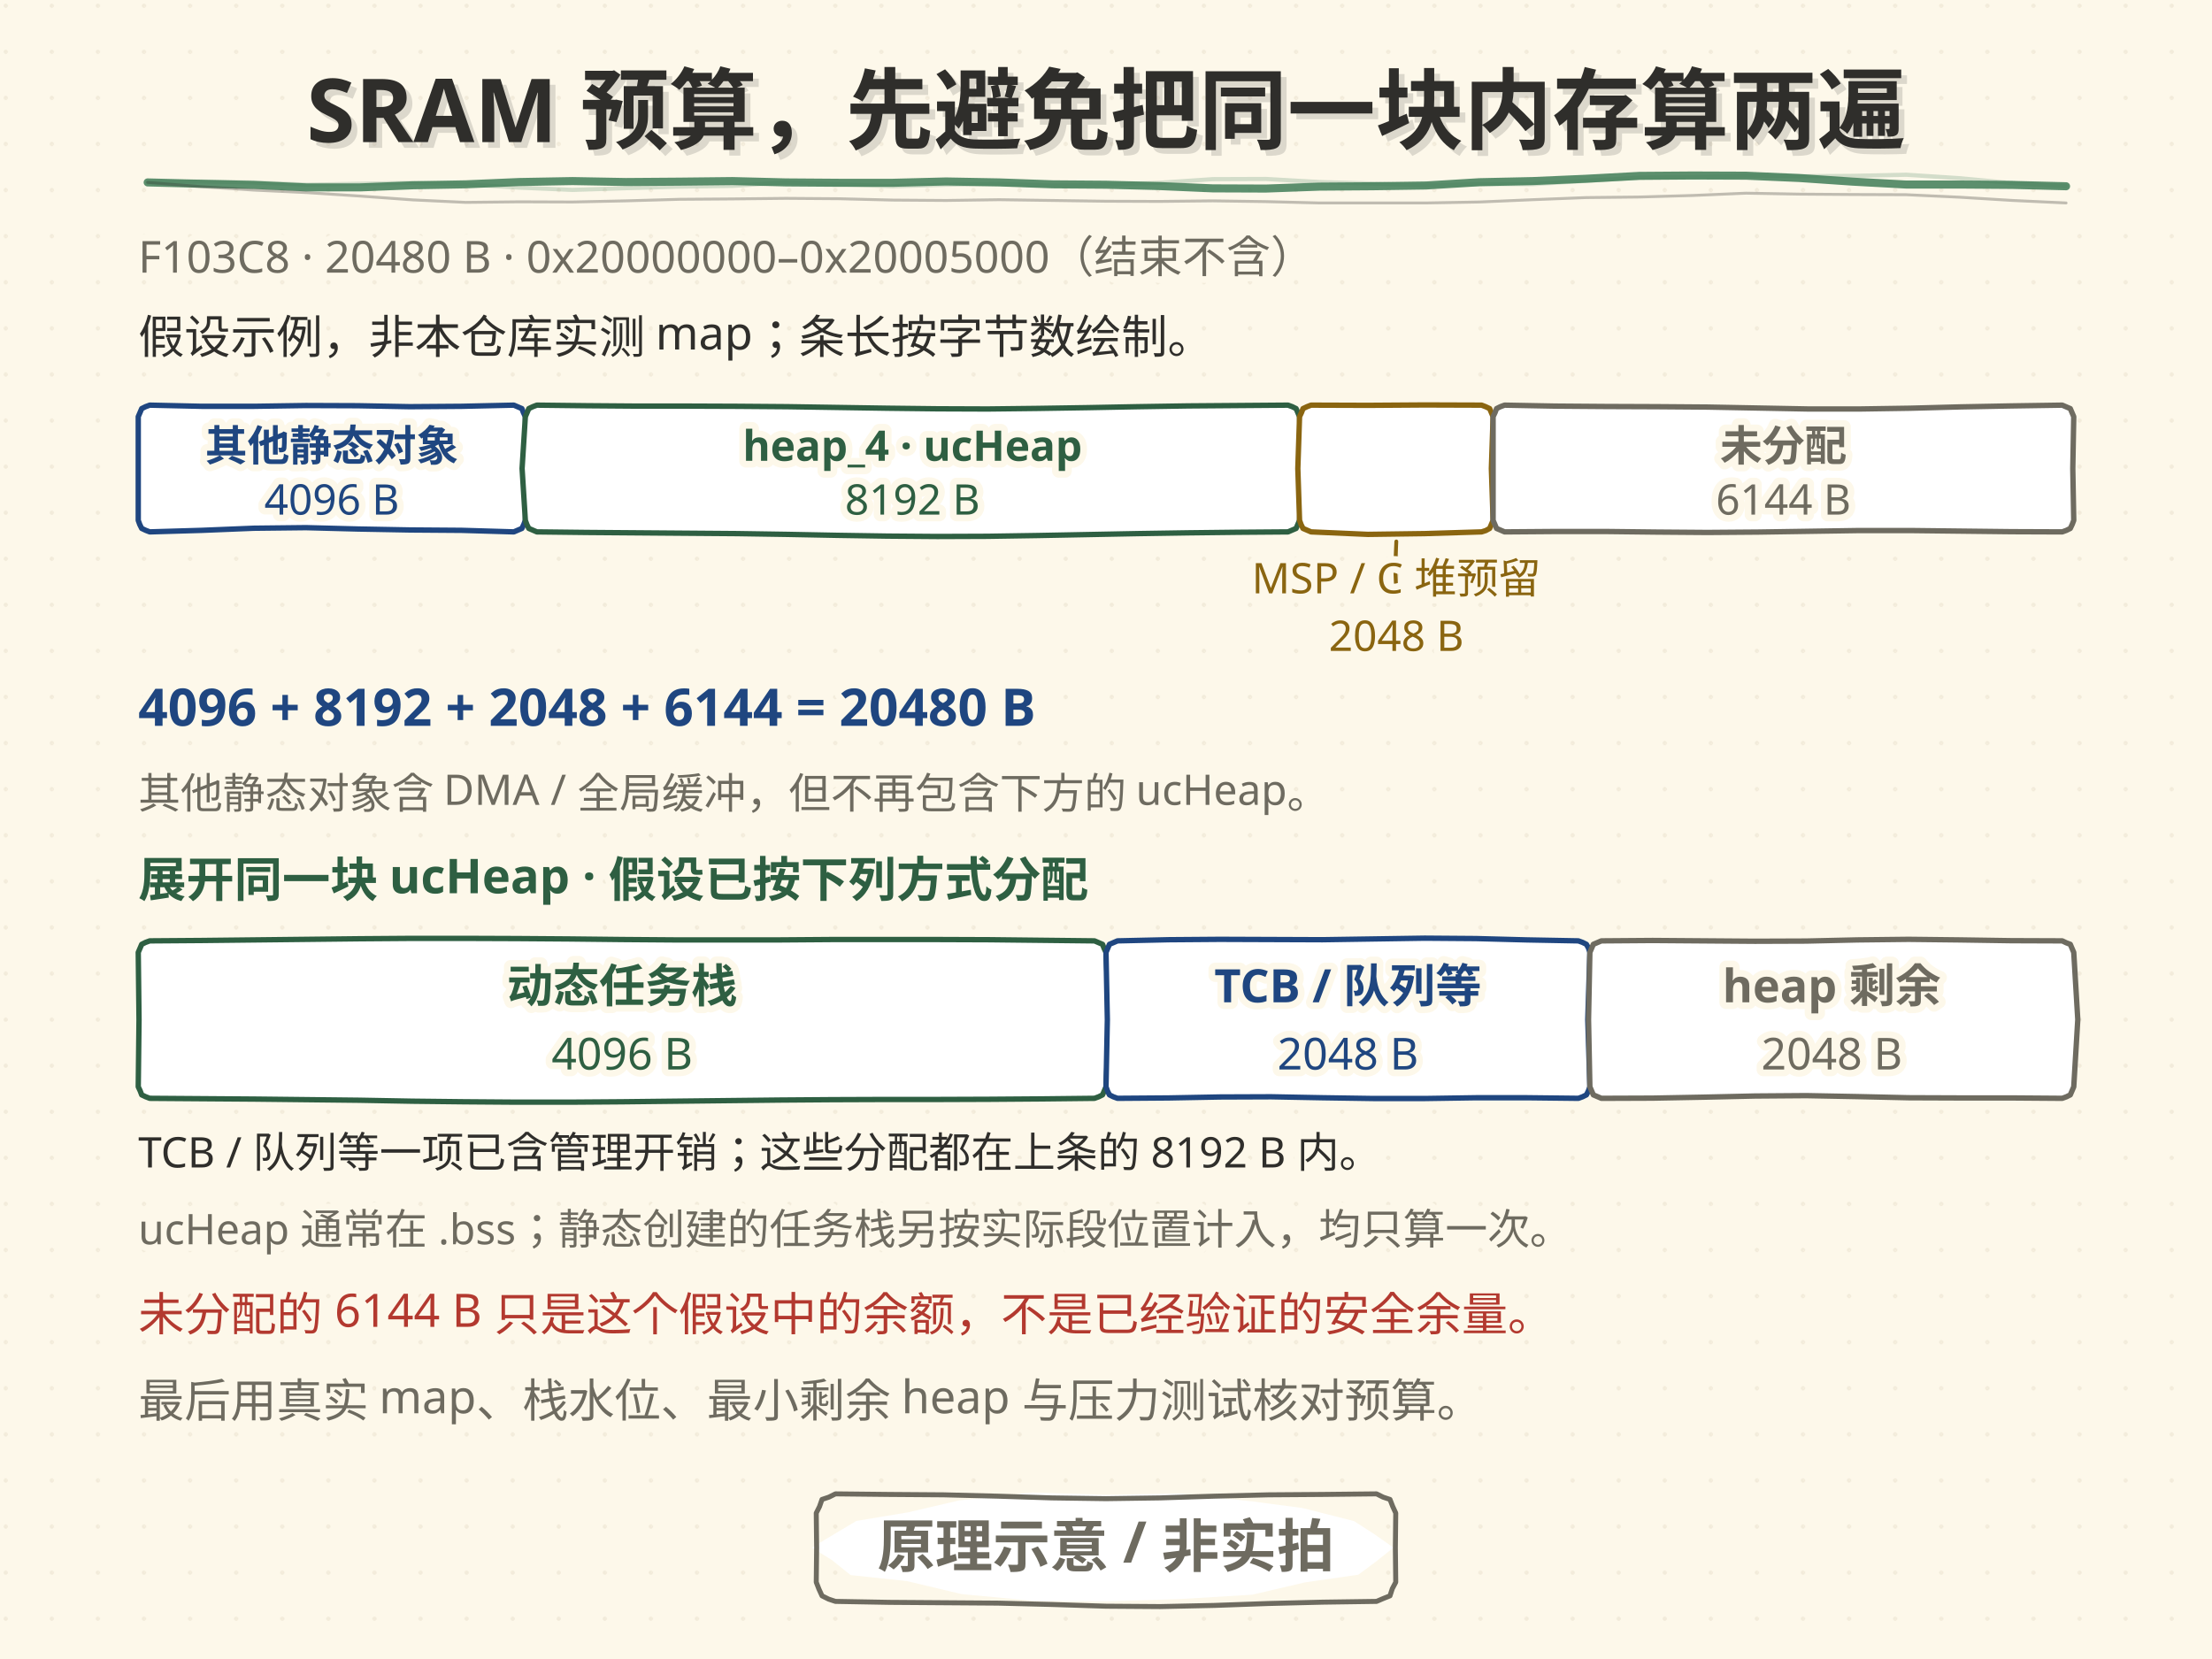
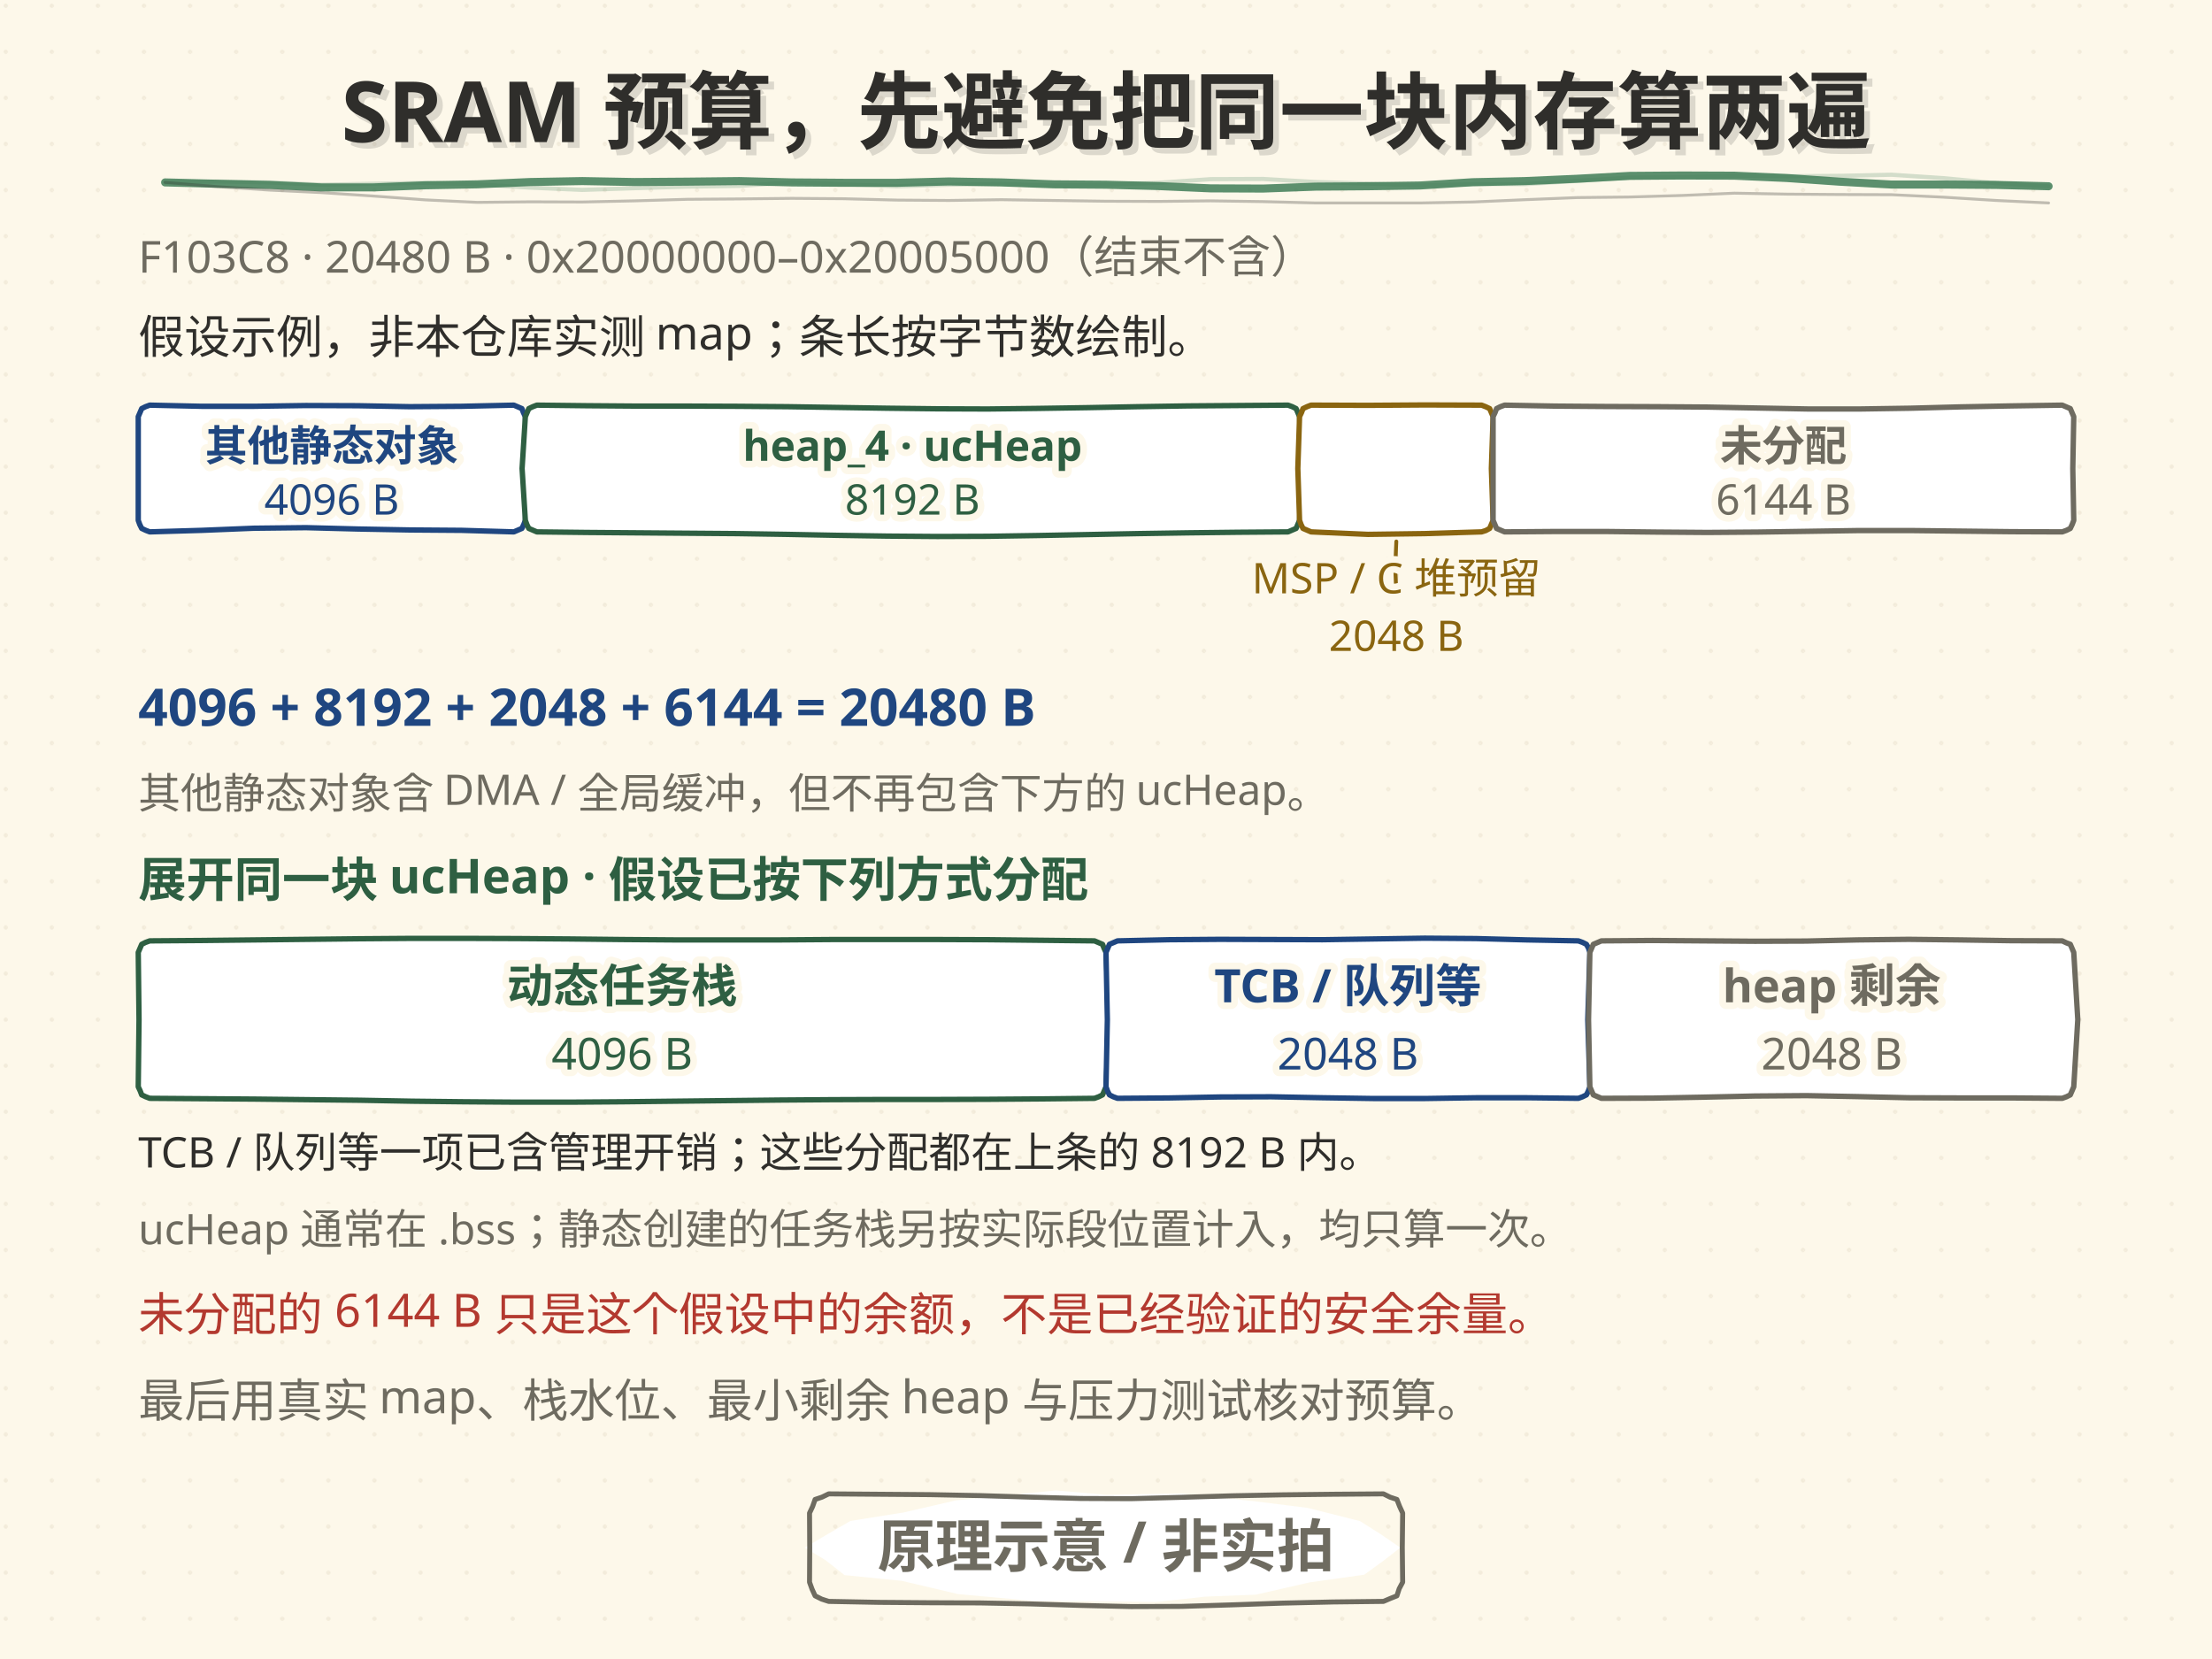
<svg xmlns="http://www.w3.org/2000/svg" width="1152" height="864" viewBox="0 0 1152 864">
  <style>text{dominant-baseline:alphabetic} .t-halo{paint-order:stroke;stroke:#FDF8EA;stroke-width:7px; stroke-linejoin:round}</style>
  <defs>
    <pattern id="dotgrid" width="24" height="24" patternUnits="userSpaceOnUse">
      <circle cx="3" cy="3" r="1.1" fill="#DED4BE" />
    </pattern>
  </defs>
  <rect width="1152" height="864" fill="#FDF8EA" />
  <rect width="1152" height="864" fill="url(#dotgrid)" opacity="0.36" />
  <text x="72" y="142" font-family="'Segoe Print','STKaiti','KaiTi','Microsoft YaHei','PingFang SC',sans-serif" font-size="23" fill="#6E6B60" class="t-halo">F103C8 · 20480 B · 0x20000000–0x20005000（结束不含）</text>
  <text x="72" y="184" font-family="'Segoe Print','STKaiti','KaiTi','Microsoft YaHei','PingFang SC',sans-serif" font-size="24" fill="#2F2E2B" class="t-halo">假设示例，非本仓库实测 map；条长按字节数绘制。</text>
  <path d="M72.0 217.0 L72.9 214.9 L73.8 212.8 L73.8 212.8 L75.8 211.8 L78.0 211.0 L78.0 211.0 L105.1 211.6 L132.2 211.6 L159.3 211.2 L186.3 211.3 L213.4 211.8 L240.5 211.6 L267.6 211.0 L267.6 211.0 L269.7 211.9 L271.8 212.8 L271.8 212.8 L272.6 214.9 L273.6 217.0 L273.6 217.0 L274.4 244.0 L273.6 271.0 L273.6 271.0 L272.8 273.1 L271.8 275.2 L271.8 275.2 L269.7 276.1 L267.6 277.0 L267.6 277.0 L240.5 276.2 L213.4 276.0 L186.3 275.5 L159.3 274.8 L132.2 275.1 L105.1 276.2 L78.0 277.0 L78.0 277.0 L75.9 276.2 L73.8 275.2 L73.8 275.2 L72.8 273.2 L72.0 271.0 L72.0 271.0 L72.0 244.0 L72.0 217.0" fill="#FFFFFF" stroke="#1F4680" stroke-width="2.8" stroke-linecap="round" stroke-linejoin="round" opacity="1.0" />
  <text x="172.8" y="240" font-family="'Segoe Print','STKaiti','KaiTi','Microsoft YaHei','PingFang SC',sans-serif" font-size="22" font-weight="bold" text-anchor="middle" fill="#1F4680" class="t-halo">其他静态对象</text>
  <text x="172.8" y="268" font-family="'Segoe Print','STKaiti','KaiTi','Microsoft YaHei','PingFang SC',sans-serif" font-size="22" text-anchor="middle" fill="#1F4680" class="t-halo">4096 B</text>
  <path d="M273.6 217.0 L274.5 214.9 L275.4 212.8 L275.4 212.8 L277.5 211.8 L279.6 211.0 L279.6 211.0 L305.7 211.3 L331.8 211.5 L357.8 211.5 L383.9 211.6 L410.0 211.8 L436.1 212.2 L462.2 212.6 L488.2 212.9 L514.3 213.0 L540.4 212.7 L566.5 212.3 L592.6 211.8 L618.6 211.4 L644.7 211.2 L670.8 211.0 L670.8 211.0 L673.0 211.8 L675.0 212.8 L675.0 212.8 L675.9 214.9 L676.8 217.0 L676.8 217.0 L677.9 244.0 L676.8 271.0 L676.8 271.0 L675.9 273.1 L675.0 275.2 L675.0 275.2 L672.9 276.1 L670.8 277.0 L670.8 277.0 L644.7 277.2 L618.6 277.5 L592.6 277.9 L566.5 278.4 L540.4 278.9 L514.3 279.3 L488.2 279.4 L462.2 279.2 L436.1 278.8 L410.0 278.3 L383.9 277.9 L357.8 277.7 L331.8 277.5 L305.7 277.3 L279.6 277.0 L279.6 277.0 L277.5 276.1 L275.4 275.2 L275.4 275.2 L274.4 273.2 L273.6 271.0 L273.6 271.0 L271.9 244.0 L273.6 217.0" fill="#FFFFFF" stroke="#2E5F42" stroke-width="2.8" stroke-linecap="round" stroke-linejoin="round" opacity="1.0" />
  <text x="475.2" y="240" font-family="'Segoe Print','STKaiti','KaiTi','Microsoft YaHei','PingFang SC',sans-serif" font-size="22" font-weight="bold" text-anchor="middle" fill="#2E5F42" class="t-halo">heap_4 · ucHeap</text>
  <text x="475.2" y="268" font-family="'Segoe Print','STKaiti','KaiTi','Microsoft YaHei','PingFang SC',sans-serif" font-size="22" text-anchor="middle" fill="#2E5F42" class="t-halo">8192 B</text>
  <path d="M676.8 217.0 L677.8 214.9 L678.6 212.8 L678.6 212.8 L680.7 211.8 L682.8 211.0 L682.8 211.0 L712.4 211.1 L742.0 210.9 L771.6 211.0 L771.6 211.0 L773.7 211.8 L775.8 212.8 L775.8 212.8 L776.7 214.9 L777.6 217.0 L777.6 217.0 L776.7 244.0 L777.6 271.0 L777.6 271.0 L776.7 273.1 L775.8 275.2 L775.8 275.2 L773.8 276.3 L771.6 277.0 L771.6 277.0 L742.0 277.9 L712.4 278.3 L682.8 277.0 L682.8 277.0 L680.7 276.1 L678.6 275.2 L678.6 275.2 L677.6 273.2 L676.8 271.0 L676.8 271.0 L675.9 244.0 L676.8 217.0" fill="#FFFFFF" stroke="#8A6510" stroke-width="2.8" stroke-linecap="round" stroke-linejoin="round" opacity="1.0" />
  <path d="M777.6 217.0 L778.6 214.9 L779.4 212.8 L779.4 212.8 L781.4 211.8 L783.6 211.0 L783.6 211.0 L810.0 211.5 L836.4 211.7 L862.8 211.8 L889.2 212.0 L915.6 212.5 L942.0 213.0 L968.4 213.0 L994.8 212.6 L1021.2 211.9 L1047.6 211.4 L1074.0 211.0 L1074.0 211.0 L1076.1 211.9 L1078.2 212.8 L1078.2 212.8 L1079.1 214.9 L1080.0 217.0 L1080.0 217.0 L1079.5 244.0 L1080.0 271.0 L1080.0 271.0 L1079.2 273.1 L1078.2 275.2 L1078.2 275.2 L1076.2 276.2 L1074.0 277.0 L1074.0 277.0 L1047.6 276.9 L1021.2 276.6 L994.8 276.3 L968.4 276.3 L942.0 276.7 L915.6 277.1 L889.2 277.3 L862.8 277.1 L836.4 276.8 L810.0 276.8 L783.6 277.0 L783.6 277.0 L781.5 276.1 L779.4 275.2 L779.4 275.2 L778.5 273.1 L777.6 271.0 L777.6 271.0 L777.6 244.0 L777.6 217.0" fill="#FFFFFF" stroke="#6E6B60" stroke-width="2.8" stroke-linecap="round" stroke-linejoin="round" opacity="1.0" />
  <text x="928.8" y="240" font-family="'Segoe Print','STKaiti','KaiTi','Microsoft YaHei','PingFang SC',sans-serif" font-size="22" font-weight="bold" text-anchor="middle" fill="#6E6B60" class="t-halo">未分配</text>
  <text x="928.8" y="268" font-family="'Segoe Print','STKaiti','KaiTi','Microsoft YaHei','PingFang SC',sans-serif" font-size="22" text-anchor="middle" fill="#6E6B60" class="t-halo">6144 B</text>
  <path d="M727.2 282.0 L726.6 295.5 L727.2 309.0" fill="none" stroke="#8A6510" stroke-width="2" stroke-linecap="round" stroke-linejoin="round" opacity="1.0" />
  <path d="M727.2 282.0 L728.0 295.5 L727.2 309.0" fill="none" stroke="#8A6510" stroke-width="1.04" stroke-linecap="round" stroke-linejoin="round" opacity="0.22" />
  <text x="727.2" y="309" font-family="'Segoe Print','STKaiti','KaiTi','Microsoft YaHei','PingFang SC',sans-serif" font-size="22" text-anchor="middle" fill="#8A6510" class="t-halo">MSP / C 堆预留</text>
  <text x="727.2" y="339" font-family="'Segoe Print','STKaiti','KaiTi','Microsoft YaHei','PingFang SC',sans-serif" font-size="22" text-anchor="middle" fill="#8A6510" class="t-halo">2048 B</text>
  <text x="72" y="378" font-family="'Segoe Print','STKaiti','KaiTi','Microsoft YaHei','PingFang SC',sans-serif" font-size="27" font-weight="bold" fill="#1F4680" class="t-halo">4096 + 8192 + 2048 + 6144 = 20480 B</text>
  <text x="72" y="421" font-family="'Segoe Print','STKaiti','KaiTi','Microsoft YaHei','PingFang SC',sans-serif" font-size="22" fill="#6E6B60" class="t-halo">其他静态对象含 DMA / 全局缓冲，但不再包含下方的 ucHeap。</text>
  <text x="72" y="467" font-family="'Segoe Print','STKaiti','KaiTi','Microsoft YaHei','PingFang SC',sans-serif" font-size="25" font-weight="bold" fill="#2E5F42" class="t-halo">展开同一块 ucHeap · 假设已按下列方式分配</text>
  <path d="M72.0 496.0 L72.9 493.9 L73.8 491.8 L73.8 491.8 L75.8 490.8 L78.0 490.0 L78.0 490.0 L105.3 489.8 L132.7 489.5 L160.0 489.2 L187.3 488.9 L214.7 488.7 L242.0 488.7 L269.3 488.8 L296.7 489.0 L324.0 489.3 L351.3 489.5 L378.7 489.5 L406.0 489.5 L433.3 489.3 L460.7 489.3 L488.0 489.3 L515.3 489.4 L542.7 489.7 L570.0 490.0 L570.0 490.0 L572.1 490.9 L574.2 491.8 L574.2 491.8 L575.0 493.9 L576.0 496.0 L576.0 496.0 L577.7 531.0 L576.0 566.0 L576.0 566.0 L575.1 568.1 L574.2 570.2 L574.2 570.2 L572.2 571.2 L570.0 572.0 L570.0 572.0 L542.7 572.3 L515.3 572.5 L488.0 572.6 L460.7 572.6 L433.3 572.7 L406.0 572.9 L378.7 573.2 L351.3 573.5 L324.0 573.8 L296.7 574.0 L269.3 574.0 L242.0 573.8 L214.7 573.5 L187.3 573.0 L160.0 572.7 L132.7 572.4 L105.3 572.2 L78.0 572.0 L78.0 572.0 L75.9 571.2 L73.8 570.2 L73.8 570.2 L73.0 568.1 L72.0 566.0 L72.0 566.0 L72.4 531.0 L72.0 496.0" fill="#FFFFFF" stroke="#2E5F42" stroke-width="2.8" stroke-linecap="round" stroke-linejoin="round" opacity="1.0" />
  <text x="324.0" y="522" font-family="'Segoe Print','STKaiti','KaiTi','Microsoft YaHei','PingFang SC',sans-serif" font-size="24" font-weight="bold" text-anchor="middle" fill="#2E5F42" class="t-halo">动态任务栈</text>
  <text x="324.0" y="557" font-family="'Segoe Print','STKaiti','KaiTi','Microsoft YaHei','PingFang SC',sans-serif" font-size="23" text-anchor="middle" fill="#2E5F42" class="t-halo">4096 B</text>
  <path d="M576.0 496.0 L576.9 493.9 L577.8 491.8 L577.8 491.8 L579.9 490.9 L582.0 490.0 L582.0 490.0 L608.7 489.4 L635.3 489.2 L662.0 489.3 L688.7 489.4 L715.3 489.0 L742.0 488.6 L768.7 488.8 L795.3 489.5 L822.0 490.0 L822.0 490.0 L824.2 490.8 L826.2 491.8 L826.2 491.8 L827.3 493.8 L828.0 496.0 L828.0 496.0 L826.9 531.0 L828.0 566.0 L828.0 566.0 L827.2 568.2 L826.2 570.2 L826.2 570.2 L824.2 571.2 L822.0 572.0 L822.0 572.0 L795.3 571.7 L768.7 571.7 L742.0 572.1 L715.3 572.1 L688.7 571.7 L662.0 571.2 L635.3 571.3 L608.7 571.8 L582.0 572.0 L582.0 572.0 L579.8 571.2 L577.8 570.2 L577.8 570.2 L576.8 568.2 L576.0 566.0 L576.0 566.0 L576.7 531.0 L576.0 496.0" fill="#FFFFFF" stroke="#1F4680" stroke-width="2.8" stroke-linecap="round" stroke-linejoin="round" opacity="1.0" />
  <text x="702.0" y="522" font-family="'Segoe Print','STKaiti','KaiTi','Microsoft YaHei','PingFang SC',sans-serif" font-size="24" font-weight="bold" text-anchor="middle" fill="#1F4680" class="t-halo">TCB / 队列等</text>
  <text x="702.0" y="557" font-family="'Segoe Print','STKaiti','KaiTi','Microsoft YaHei','PingFang SC',sans-serif" font-size="23" text-anchor="middle" fill="#1F4680" class="t-halo">2048 B</text>
  <path d="M828.0 496.0 L828.9 493.9 L829.8 491.8 L829.8 491.8 L831.9 490.9 L834.0 490.0 L834.0 490.0 L860.7 489.8 L887.3 490.0 L914.0 490.2 L940.7 490.1 L967.3 489.5 L994.0 489.2 L1020.7 489.5 L1047.3 489.9 L1074.0 490.0 L1074.0 490.0 L1076.1 491.0 L1078.2 491.8 L1078.2 491.8 L1079.1 493.9 L1080.0 496.0 L1080.0 496.0 L1082.1 531.0 L1080.0 566.0 L1080.0 566.0 L1079.1 568.1 L1078.2 570.2 L1078.2 570.2 L1076.2 571.2 L1074.0 572.0 L1074.0 572.0 L1047.3 571.8 L1020.7 571.8 L994.0 571.7 L967.3 571.1 L940.7 570.6 L914.0 570.8 L887.3 571.4 L860.7 571.9 L834.0 572.0 L834.0 572.0 L831.9 571.1 L829.8 570.2 L829.8 570.2 L828.9 568.1 L828.0 566.0 L828.0 566.0 L827.3 531.0 L828.0 496.0" fill="#FFFFFF" stroke="#6E6B60" stroke-width="2.8" stroke-linecap="round" stroke-linejoin="round" opacity="1.0" />
  <text x="954.0" y="522" font-family="'Segoe Print','STKaiti','KaiTi','Microsoft YaHei','PingFang SC',sans-serif" font-size="24" font-weight="bold" text-anchor="middle" fill="#6E6B60" class="t-halo">heap 剩余</text>
  <text x="954.0" y="557" font-family="'Segoe Print','STKaiti','KaiTi','Microsoft YaHei','PingFang SC',sans-serif" font-size="23" text-anchor="middle" fill="#6E6B60" class="t-halo">2048 B</text>
  <text x="72" y="608" font-family="'Segoe Print','STKaiti','KaiTi','Microsoft YaHei','PingFang SC',sans-serif" font-size="22" fill="#2F2E2B" class="t-halo">TCB / 队列等一项已含管理开销；这些分配都在上条的 8192 B 内。</text>
  <text x="72" y="648" font-family="'Segoe Print','STKaiti','KaiTi','Microsoft YaHei','PingFang SC',sans-serif" font-size="22" fill="#6E6B60" class="t-halo">ucHeap 通常在 .bss；静态创建的任务栈另按实际段位置计入，均只算一次。</text>
  <text x="72" y="693" font-family="'Segoe Print','STKaiti','KaiTi','Microsoft YaHei','PingFang SC',sans-serif" font-size="24" fill="#B3392F" class="t-halo">未分配的 6144 B 只是这个假设中的余额，不是已经验证的安全余量。</text>
  <text x="72" y="738" font-family="'Segoe Print','STKaiti','KaiTi','Microsoft YaHei','PingFang SC',sans-serif" font-size="24" fill="#6E6B60" class="t-halo">最后用真实 map、栈水位、最小剩余 heap 与压力测试核对预算。</text>
-   <text x="579.0" y="77" font-family="'Segoe Print','STKaiti','KaiTi','Microsoft YaHei','PingFang SC',sans-serif" font-size="46" font-weight="bold" text-anchor="middle" fill="#2F2E2B" opacity="0.16">SRAM 预算，先避免把同一块内存算两遍</text>
-   <text x="576.0" y="74" font-family="'Segoe Print','STKaiti','KaiTi','Microsoft YaHei','PingFang SC',sans-serif" font-size="46" font-weight="bold" text-anchor="middle" fill="#2F2E2B">SRAM 预算，先避免把同一块内存算两遍</text>
-   <path d="M76.9 95.0 L104.5 95.7 L132.1 96.3 L159.7 97.6 L187.4 97.6 L215.0 96.5 L242.6 96.0 L242.6 96.0 L270.4 94.8 L298.2 94.3 L326.0 94.8 L353.8 94.6 L381.5 94.3 L409.3 95.0 L409.3 95.0 L437.1 95.2 L464.9 95.2 L492.7 94.5 L520.4 95.0 L548.2 96.0 L576.0 96.2 L576.0 96.2 L603.8 96.9 L631.6 98.1 L659.3 98.2 L687.1 97.2 L714.9 97.0 L742.7 96.6 L742.7 96.6 L770.4 94.9 L798.2 94.3 L826.0 93.1 L853.7 91.6 L881.5 91.4 L909.4 91.5 L909.4 91.5 L937.1 92.7 L964.9 94.6 L992.6 96.1 L1020.4 96.1 L1048.2 96.3 L1076.0 97.0" fill="none" stroke="#3F7D57" stroke-width="4.2" stroke-linecap="round" stroke-linejoin="round" opacity="0.85" />
-   <path d="M76.9 95.0 L104.5 94.5 L132.1 95.0 L159.8 96.2 L187.4 95.7 L215.0 95.2 L242.6 96.0 L242.6 96.0 L270.4 97.7 L298.2 98.9 L326.0 98.0 L353.8 97.2 L381.6 96.8 L409.3 95.0 L409.3 95.0 L437.1 96.0 L464.9 97.0 L492.7 96.2 L520.4 95.8 L548.2 96.6 L576.0 96.2 L576.0 96.2 L603.8 95.2 L631.6 93.3 L659.3 93.2 L687.1 94.8 L714.9 95.6 L742.7 96.6 L742.7 96.6 L770.5 95.9 L798.3 95.9 L826.0 94.2 L853.8 92.5 L881.6 92.3 L909.4 91.5 L909.4 91.5 L937.2 91.8 L965.0 91.6 L992.8 91.0 L1020.5 92.8 L1048.3 95.4 L1076.0 97.0" fill="none" stroke="#3F7D57" stroke-width="2.18" stroke-linecap="round" stroke-linejoin="round" opacity="0.22" />
-   <path d="M76.9 95.0 L104.5 97.2 L132.1 99.0 L159.8 100.3 L187.4 102.1 L215.0 104.1 L242.6 105.4 L242.6 105.4 L270.4 105.1 L298.2 105.2 L326.0 104.6 L353.8 103.8 L381.5 103.6 L409.3 103.3 L409.3 103.3 L437.1 103.5 L464.9 104.2 L492.7 104.4 L520.4 104.0 L548.2 104.4 L576.0 104.8 L576.0 104.8 L603.8 104.9 L631.6 104.6 L659.3 105.0 L687.1 105.7 L714.9 105.7 L742.7 105.7 L742.7 105.7 L770.5 105.2 L798.2 104.0 L826.0 102.9 L853.8 102.6 L881.6 101.8 L909.4 100.6 L909.4 100.6 L937.1 101.1 L964.9 101.3 L992.7 101.4 L1020.5 102.7 L1048.3 104.4 L1076.0 105.7" fill="none" stroke="#2F2E2B" stroke-width="1.5" stroke-linecap="round" stroke-linejoin="round" opacity="0.3" />
-   <path d="M725.7 806.0 L716.7 813.2 L707.4 820.1 L707.4 820.1 L679.6 824.1 L652.2 830.5 L652.2 830.5 L614.1 832.8 L576.0 834.0 L576.0 834.0 L538.3 833.7 L500.8 830.2 L500.8 830.2 L472.2 823.4 L443.0 820.3 L443.0 820.3 L433.3 812.5 L422.8 806.0 L422.8 806.0 L434.4 799.0 L446.0 792.1 L446.0 792.1 L473.0 787.6 L499.6 781.4 L499.6 781.4 L537.7 777.3 L576.0 778.5 L576.0 778.5 L613.7 777.8 L651.2 781.8 L651.2 781.8 L678.5 785.4 L705.2 792.2 L705.2 792.2 L715.6 798.9 L725.7 806.0" fill="#FFFFFF" />
-   <path d="M425.1 788.0 L426.8 784.6 L428.1 780.9 L428.1 780.9 L431.7 779.7 L435.1 778.0 L435.1 778.0 L463.3 778.3 L491.5 778.5 L519.7 779.2 L547.8 780.1 L576.0 780.5 L604.2 780.1 L632.3 779.2 L660.5 778.5 L688.7 778.3 L716.9 778.0 L716.9 778.0 L720.3 779.7 L723.9 780.9 L723.9 780.9 L725.3 784.5 L726.9 788.0 L726.9 788.0 L726.7 806.0 L726.9 824.0 L726.9 824.0 L725.1 827.4 L723.9 831.1 L723.9 831.1 L720.4 832.5 L716.9 834.0 L716.9 834.0 L688.7 834.4 L660.5 835.1 L632.3 836.1 L604.2 836.7 L576.0 836.5 L547.8 835.6 L519.7 834.9 L491.5 834.7 L463.3 834.5 L435.1 834.0 L435.1 834.0 L431.5 832.8 L428.1 831.1 L428.1 831.1 L426.5 827.6 L425.1 824.0 L425.1 824.0 L425.3 806.0 L425.1 788.0" fill="none" stroke="#6E6B60" stroke-width="2.6" stroke-linecap="round" stroke-linejoin="round" opacity="1.0" />
+   <text x="579.0" y="77" font-family="'Segoe Print','STKaiti','KaiTi','Microsoft YaHei','PingFang SC',sans-serif" font-size="44" font-weight="bold" text-anchor="middle" fill="#2F2E2B" opacity="0.16">SRAM 预算，先避免把同一块内存算两遍</text>
+   <text x="576.0" y="74" font-family="'Segoe Print','STKaiti','KaiTi','Microsoft YaHei','PingFang SC',sans-serif" font-size="44" font-weight="bold" text-anchor="middle" fill="#2F2E2B">SRAM 预算，先避免把同一块内存算两遍</text>
+   <path d="M86.0 95.0 L113.1 95.7 L140.2 96.3 L167.4 97.6 L194.5 97.6 L221.6 96.5 L248.7 96.0 L248.7 96.0 L276.0 94.8 L303.3 94.3 L330.5 94.8 L357.8 94.6 L385.1 94.3 L412.4 95.0 L412.4 95.0 L439.6 95.2 L466.9 95.2 L494.2 94.5 L521.5 95.0 L548.7 96.0 L576.0 96.2 L576.0 96.2 L603.3 96.9 L630.5 98.1 L657.8 98.2 L685.1 97.2 L712.4 97.0 L739.6 96.6 L739.6 96.6 L766.9 94.9 L794.2 94.3 L821.4 93.1 L848.7 91.6 L876.0 91.4 L903.3 91.5 L903.3 91.5 L930.5 92.7 L957.8 94.6 L985.0 96.1 L1012.3 96.1 L1039.6 96.3 L1066.9 97.0" fill="none" stroke="#3F7D57" stroke-width="4.2" stroke-linecap="round" stroke-linejoin="round" opacity="0.85" />
+   <path d="M86.0 95.0 L113.1 94.5 L140.2 95.0 L167.4 96.2 L194.5 95.7 L221.6 95.2 L248.7 96.0 L248.7 96.0 L276.0 97.7 L303.3 98.9 L330.6 98.0 L357.8 97.2 L385.1 96.8 L412.4 95.0 L412.4 95.0 L439.6 96.0 L466.9 97.0 L494.2 96.2 L521.5 95.8 L548.7 96.6 L576.0 96.2 L576.0 96.2 L603.3 95.2 L630.6 93.3 L657.8 93.2 L685.1 94.8 L712.4 95.6 L739.6 96.6 L739.6 96.6 L766.9 95.9 L794.2 95.9 L821.5 94.2 L848.7 92.5 L876.0 92.3 L903.3 91.5 L903.3 91.5 L930.6 91.8 L957.9 91.6 L985.2 91.0 L1012.4 92.8 L1039.7 95.4 L1066.9 97.0" fill="none" stroke="#3F7D57" stroke-width="2.18" stroke-linecap="round" stroke-linejoin="round" opacity="0.22" />
+   <path d="M86.0 95.0 L113.1 97.2 L140.2 99.0 L167.4 100.3 L194.5 102.1 L221.6 104.1 L248.7 105.4 L248.7 105.4 L276.0 105.1 L303.3 105.2 L330.6 104.6 L357.8 103.8 L385.1 103.6 L412.4 103.3 L412.4 103.3 L439.6 103.5 L466.9 104.2 L494.2 104.4 L521.5 104.0 L548.7 104.4 L576.0 104.8 L576.0 104.8 L603.3 104.9 L630.5 104.6 L657.8 105.0 L685.1 105.7 L712.4 105.7 L739.6 105.7 L739.6 105.7 L766.9 105.2 L794.2 104.0 L821.4 102.9 L848.7 102.6 L876.0 101.8 L903.3 100.6 L903.3 100.6 L930.6 101.1 L957.8 101.3 L985.1 101.4 L1012.4 102.7 L1039.6 104.4 L1066.9 105.7" fill="none" stroke="#2F2E2B" stroke-width="1.5" stroke-linecap="round" stroke-linejoin="round" opacity="0.3" />
+   <path d="M729.3 806.0 L720.0 813.2 L710.5 820.1 L710.5 820.1 L682.0 824.1 L654.0 830.5 L654.0 830.5 L628.0 831.5 L602.1 834.3 L576.0 834.0 L576.0 834.0 L537.4 833.7 L499.0 830.2 L499.0 830.2 L469.7 823.3 L439.8 820.3 L439.8 820.3 L429.9 812.5 L419.1 806.0 L419.1 806.0 L431.0 799.0 L442.9 792.1 L442.9 792.1 L470.5 787.7 L497.8 781.4 L497.8 781.4 L523.8 778.9 L549.8 776.2 L576.0 778.5 L576.0 778.5 L614.6 777.8 L653.0 781.8 L653.0 781.8 L681.0 785.3 L708.3 792.2 L708.3 792.2 L718.9 798.9 L729.3 806.0" fill="#FFFFFF" />
+   <path d="M421.6 788.0 L423.2 784.6 L424.5 780.9 L424.5 780.9 L428.1 779.7 L431.6 778.0 L431.6 778.0 L457.8 778.2 L484.1 778.4 L510.3 778.9 L536.6 779.7 L562.9 780.4 L589.1 780.5 L615.4 779.8 L641.7 779.0 L667.9 778.5 L694.2 778.2 L720.5 778.0 L720.5 778.0 L723.9 779.7 L727.5 780.9 L727.5 780.9 L728.9 784.5 L730.5 788.0 L730.5 788.0 L730.3 806.0 L730.5 824.0 L730.5 824.0 L728.7 827.4 L727.5 831.1 L727.5 831.1 L724.0 832.5 L720.5 834.0 L720.5 834.0 L694.2 834.3 L667.9 834.9 L641.7 835.8 L615.4 836.6 L589.1 836.7 L562.9 836.1 L536.6 835.3 L510.3 834.8 L484.1 834.7 L457.8 834.5 L431.6 834.0 L431.6 834.0 L427.9 832.8 L424.5 831.1 L424.5 831.1 L422.9 827.6 L421.6 824.0 L421.6 824.0 L421.7 806.0 L421.6 788.0" fill="none" stroke="#6E6B60" stroke-width="2.6" stroke-linecap="round" stroke-linejoin="round" opacity="1.0" />
  <text x="576.0" y="816" font-family="'Segoe Print','STKaiti','KaiTi','Microsoft YaHei','PingFang SC',sans-serif" font-size="30" font-weight="bold" text-anchor="middle" fill="#6E6B60">原理示意 / 非实拍</text>
</svg>
